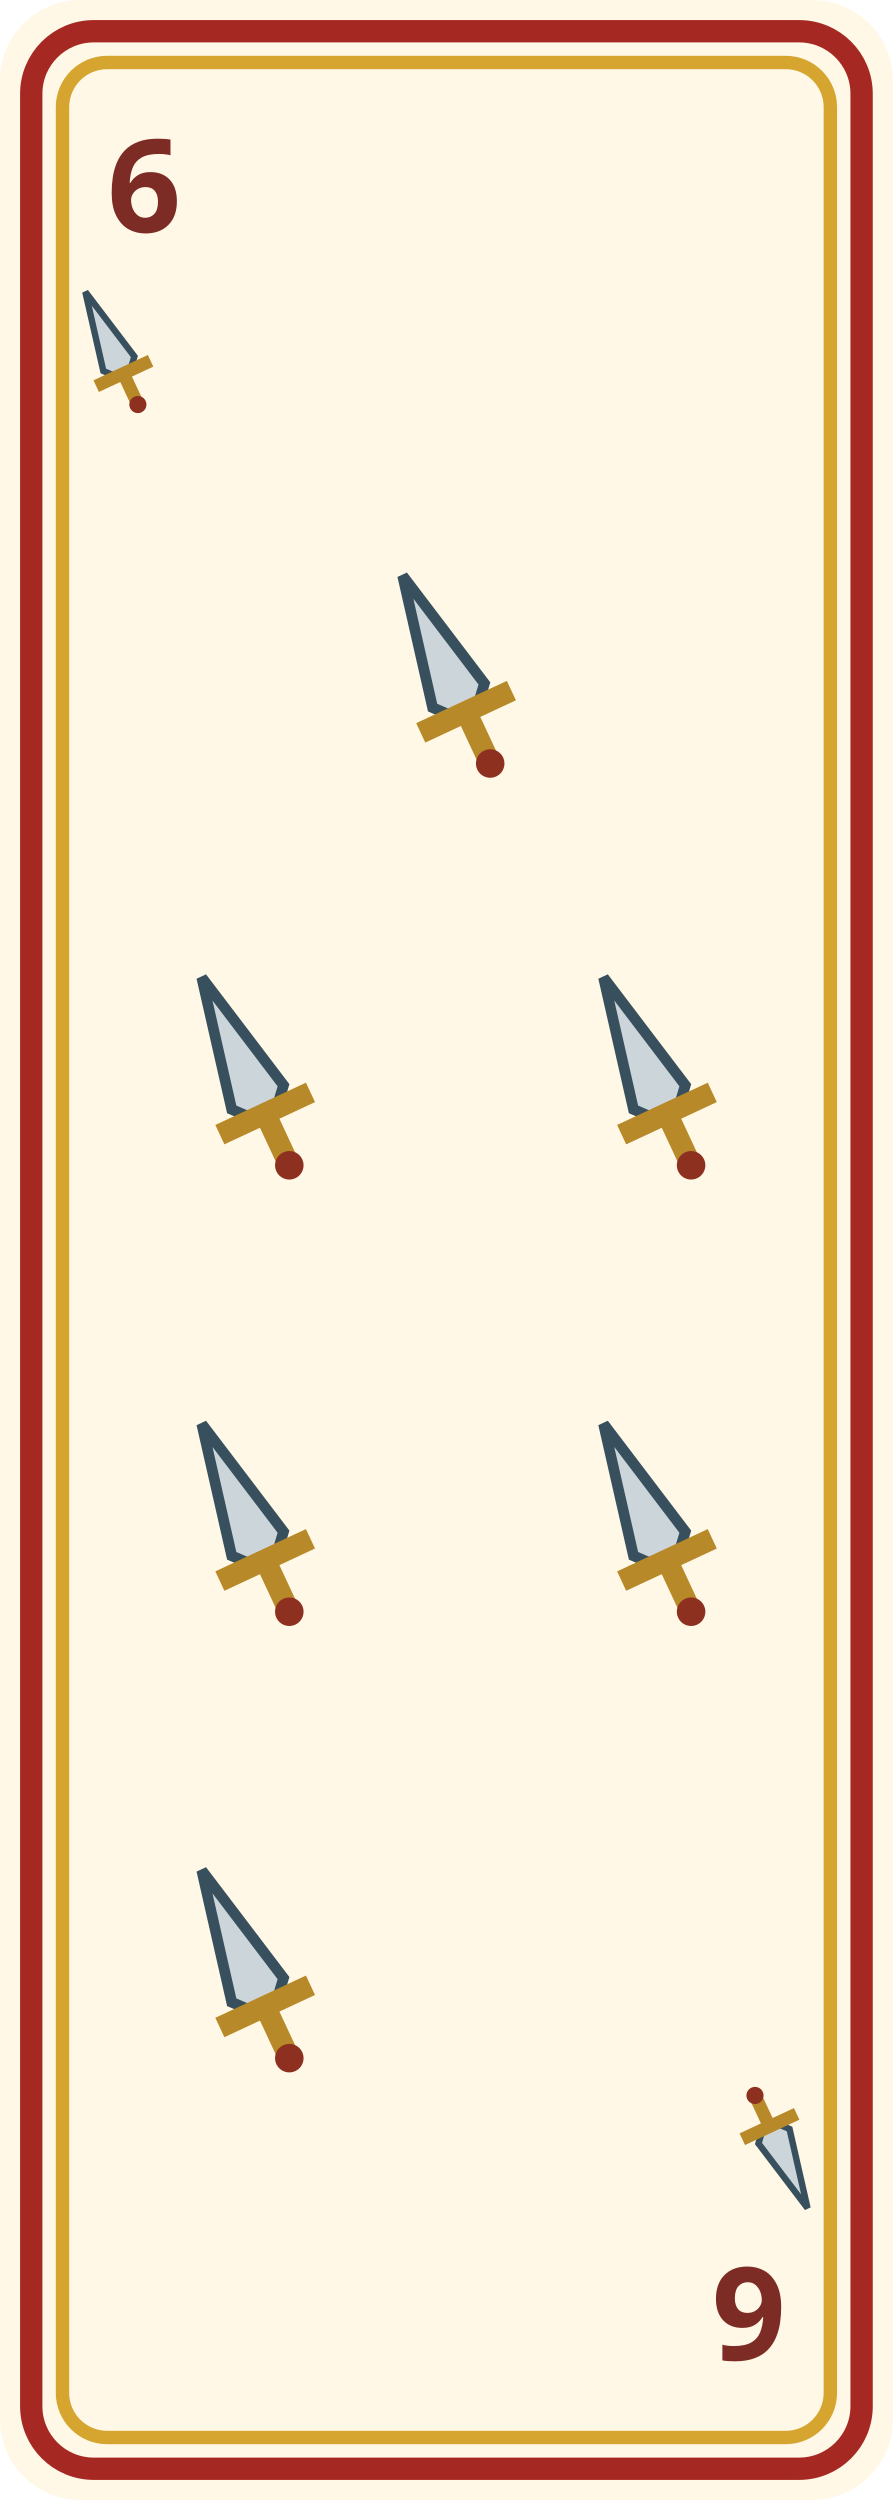
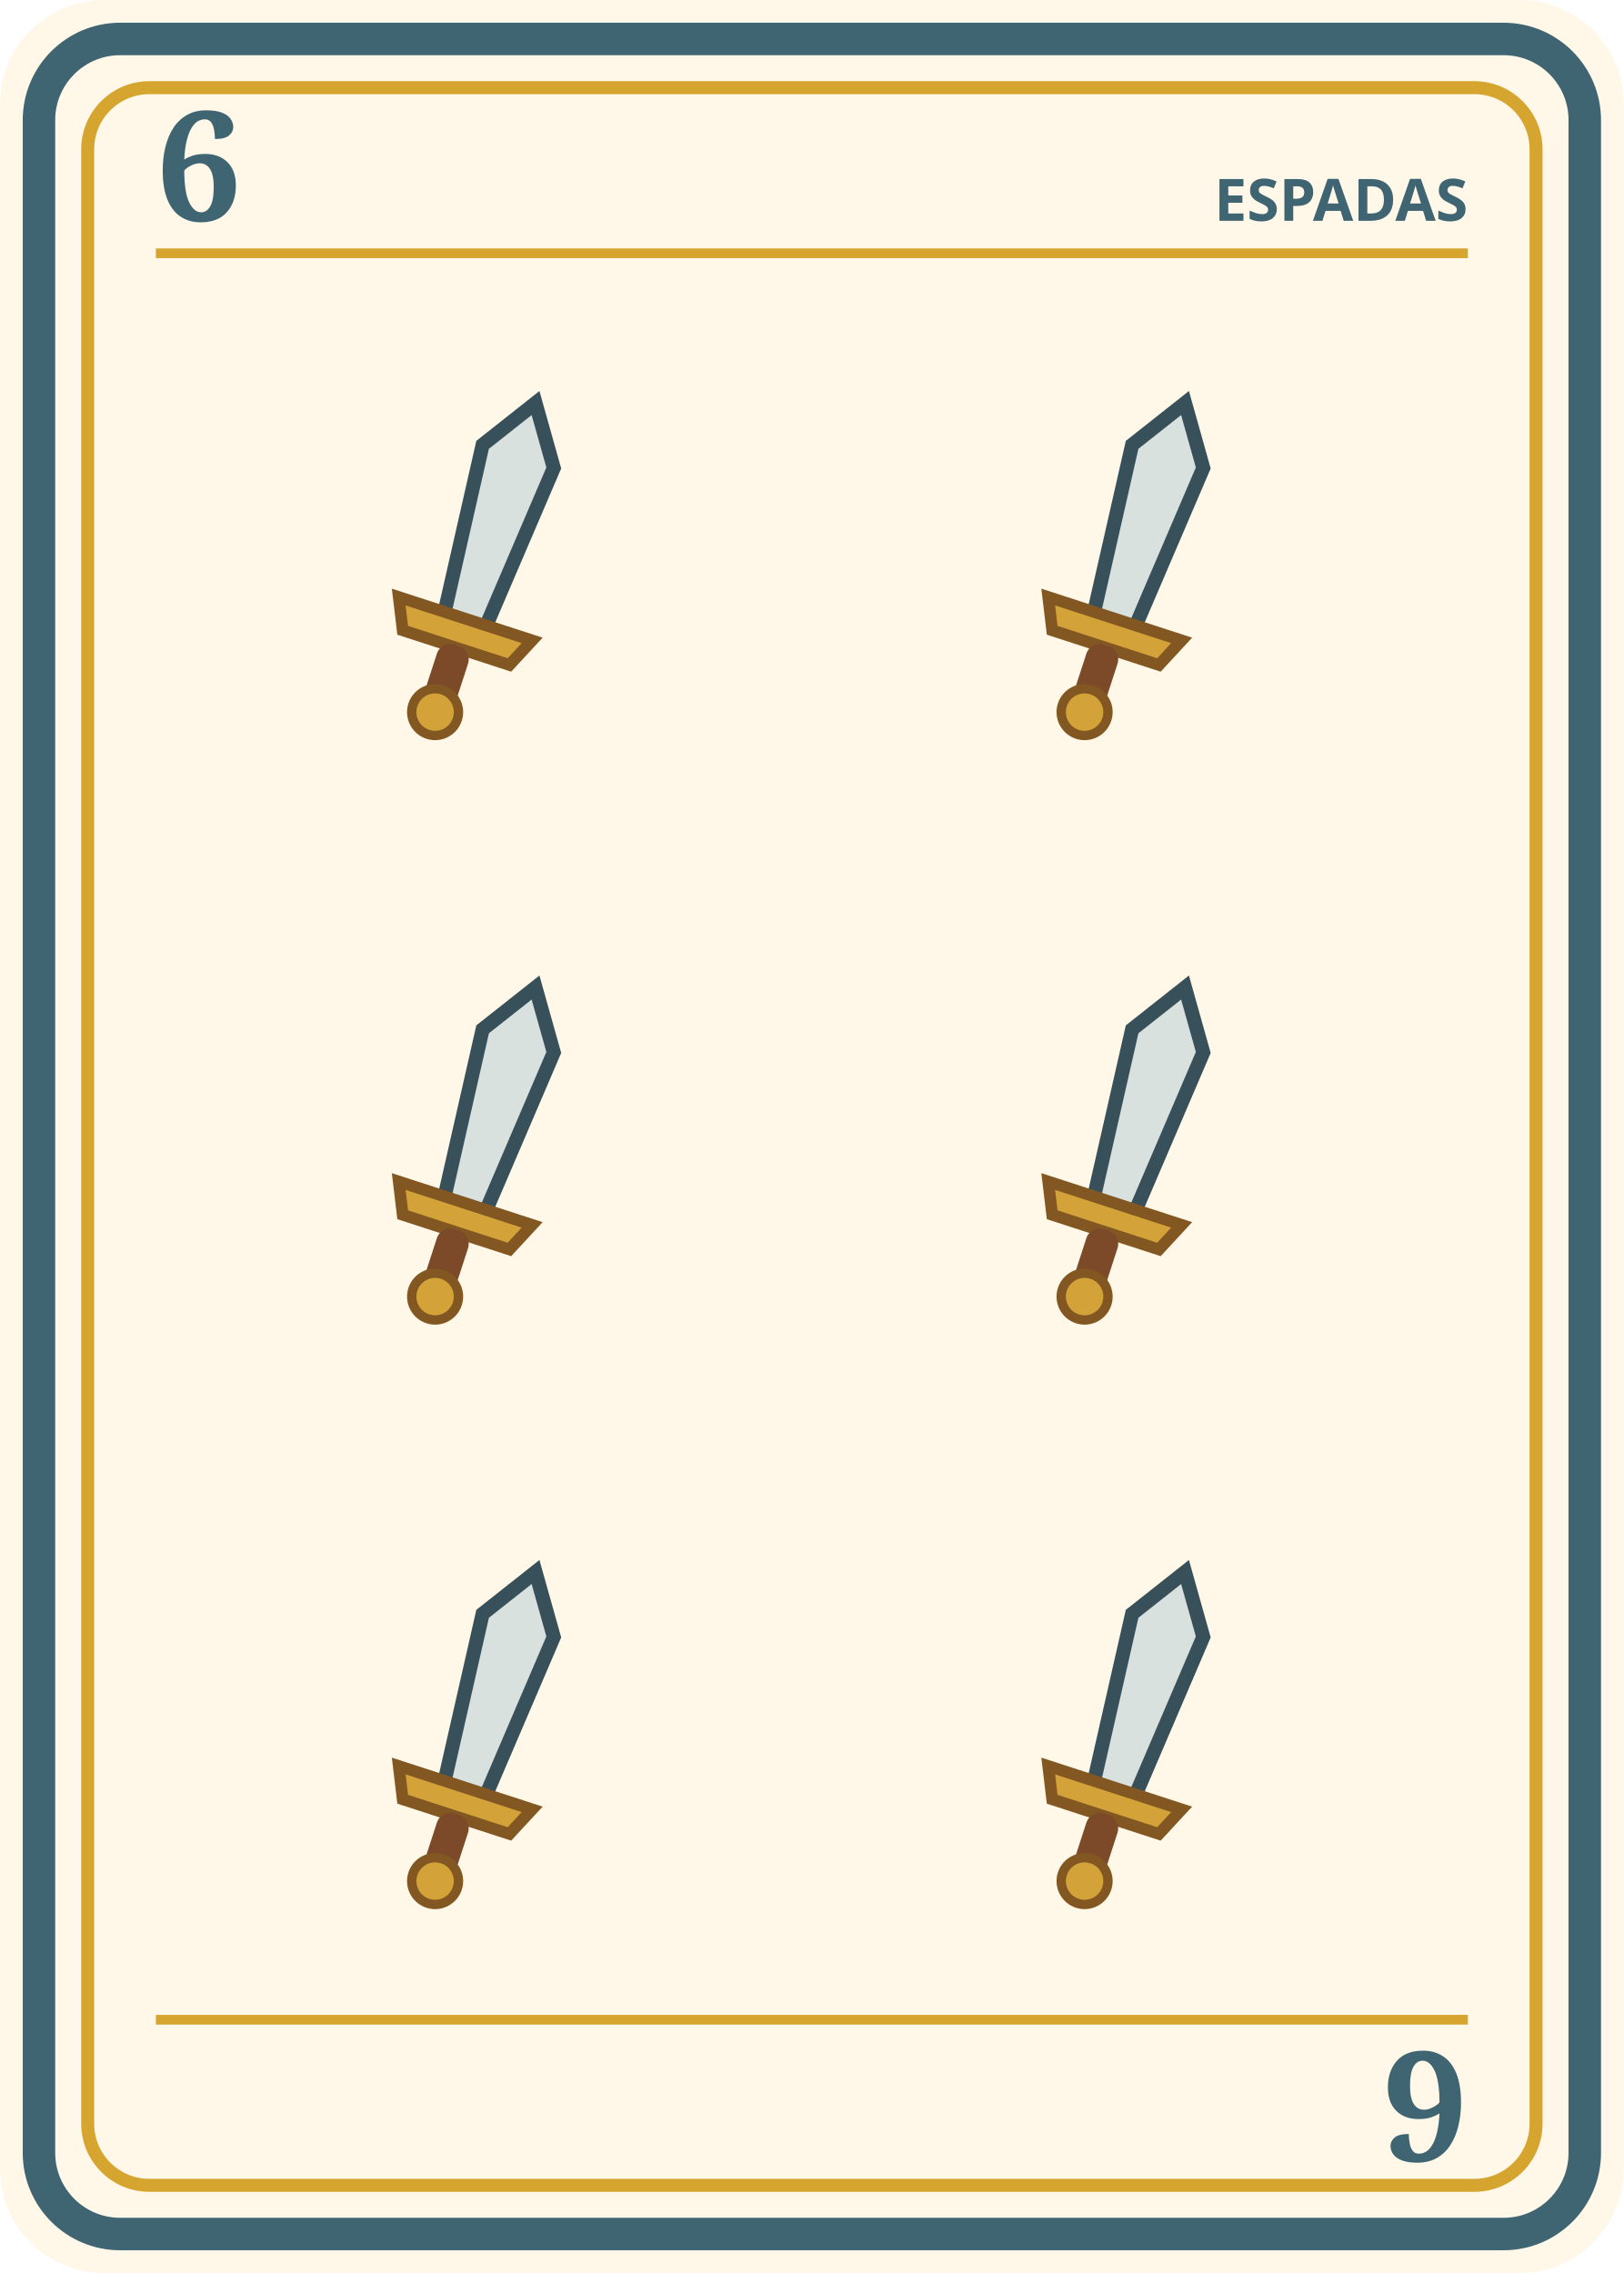
- <svg xmlns="http://www.w3.org/2000/svg" width="200" height="560" viewBox="0 0 200 560">
-   <rect width="200" height="560" rx="18" fill="#fff8e7" />
-   <rect x="7" y="7" width="186" height="546" rx="14" fill="none" stroke="#a52922" stroke-width="5" />
-   <rect x="14" y="14" width="172" height="532" rx="10" fill="none" stroke="#d5a52f" stroke-width="3" />
-   <text x="24" y="52" font-size="29" font-family="sans-serif" font-weight="bold" fill="#7d2c25">6</text>
-   <g transform="translate(25 78) rotate(-25) scale(0.48)">
-     <path d="M0-29L8 8 0 17-8 8Z" fill="#ccd6da" stroke="#38505d" stroke-width="3" />
-     <path d="M-14 13H14M0 13V29" stroke="#b88928" stroke-width="6" />
-     <circle cy="29" r="4" fill="#8e301f" />
+ <svg xmlns="http://www.w3.org/2000/svg" width="500" height="700" viewBox="0 0 500 700">
+   <rect width="500" height="700" rx="32" fill="#fff8e8" />
+   <rect x="12" y="12" width="476" height="676" rx="25" fill="none" stroke="#3f6472" stroke-width="10" />
+   <rect x="27" y="27" width="446" height="646" rx="19" fill="none" stroke="#d5a52f" stroke-width="4" />
+   <path d="M48 78H452M48 622H452" stroke="#d5a52f" stroke-width="3" />
+   <text x="48" y="68" font-size="47" font-family="serif" font-weight="bold" fill="#3f6472">6</text>
+   <text x="452" y="68" text-anchor="end" font-size="18" font-family="sans-serif" font-weight="bold" fill="#3f6472">ESPADAS</text>
+   <g transform="rotate(180 250 350)">
+     <text x="48" y="68" font-size="47" font-family="serif" font-weight="bold" fill="#3f6472">6</text>
  </g>
-   <g transform="translate(100 150) rotate(-25) scale(0.8)">
-     <path d="M0-29L8 8 0 17-8 8Z" fill="#ccd6da" stroke="#38505d" stroke-width="3" />
-     <path d="M-14 13H14M0 13V29" stroke="#b88928" stroke-width="6" />
-     <circle cy="29" r="4" fill="#8e301f" />
+   <g transform="translate(150 170) scale(0.72) rotate(18)">
+     <path d="M0-67L16-43L9 34H-9L-16-43Z" fill="#d9e1df" stroke="#38505a" stroke-width="6" />
+     <path d="M-30 30H30L24 43H-24Z" fill="#d3a239" stroke="#825722" stroke-width="5" />
+     <rect x="-7" y="42" width="14" height="30" rx="6" fill="#7c4929" />
+     <circle cy="72" r="10" fill="#d3a239" stroke="#825722" stroke-width="4" />
  </g>
-   <g transform="translate(55 240) rotate(-25) scale(0.8)">
-     <path d="M0-29L8 8 0 17-8 8Z" fill="#ccd6da" stroke="#38505d" stroke-width="3" />
-     <path d="M-14 13H14M0 13V29" stroke="#b88928" stroke-width="6" />
-     <circle cy="29" r="4" fill="#8e301f" />
+   <g transform="translate(350 170) scale(0.72) rotate(18)">
+     <path d="M0-67L16-43L9 34H-9L-16-43Z" fill="#d9e1df" stroke="#38505a" stroke-width="6" />
+     <path d="M-30 30H30L24 43H-24Z" fill="#d3a239" stroke="#825722" stroke-width="5" />
+     <rect x="-7" y="42" width="14" height="30" rx="6" fill="#7c4929" />
+     <circle cy="72" r="10" fill="#d3a239" stroke="#825722" stroke-width="4" />
  </g>
-   <g transform="translate(145 240) rotate(-25) scale(0.8)">
-     <path d="M0-29L8 8 0 17-8 8Z" fill="#ccd6da" stroke="#38505d" stroke-width="3" />
-     <path d="M-14 13H14M0 13V29" stroke="#b88928" stroke-width="6" />
-     <circle cy="29" r="4" fill="#8e301f" />
+   <g transform="translate(150 350) scale(0.72) rotate(18)">
+     <path d="M0-67L16-43L9 34H-9L-16-43Z" fill="#d9e1df" stroke="#38505a" stroke-width="6" />
+     <path d="M-30 30H30L24 43H-24Z" fill="#d3a239" stroke="#825722" stroke-width="5" />
+     <rect x="-7" y="42" width="14" height="30" rx="6" fill="#7c4929" />
+     <circle cy="72" r="10" fill="#d3a239" stroke="#825722" stroke-width="4" />
  </g>
-   <g transform="translate(55 340) rotate(-25) scale(0.8)">
-     <path d="M0-29L8 8 0 17-8 8Z" fill="#ccd6da" stroke="#38505d" stroke-width="3" />
-     <path d="M-14 13H14M0 13V29" stroke="#b88928" stroke-width="6" />
-     <circle cy="29" r="4" fill="#8e301f" />
+   <g transform="translate(350 350) scale(0.72) rotate(18)">
+     <path d="M0-67L16-43L9 34H-9L-16-43Z" fill="#d9e1df" stroke="#38505a" stroke-width="6" />
+     <path d="M-30 30H30L24 43H-24Z" fill="#d3a239" stroke="#825722" stroke-width="5" />
+     <rect x="-7" y="42" width="14" height="30" rx="6" fill="#7c4929" />
+     <circle cy="72" r="10" fill="#d3a239" stroke="#825722" stroke-width="4" />
  </g>
-   <g transform="translate(145 340) rotate(-25) scale(0.8)">
-     <path d="M0-29L8 8 0 17-8 8Z" fill="#ccd6da" stroke="#38505d" stroke-width="3" />
-     <path d="M-14 13H14M0 13V29" stroke="#b88928" stroke-width="6" />
-     <circle cy="29" r="4" fill="#8e301f" />
+   <g transform="translate(150 530) scale(0.72) rotate(18)">
+     <path d="M0-67L16-43L9 34H-9L-16-43Z" fill="#d9e1df" stroke="#38505a" stroke-width="6" />
+     <path d="M-30 30H30L24 43H-24Z" fill="#d3a239" stroke="#825722" stroke-width="5" />
+     <rect x="-7" y="42" width="14" height="30" rx="6" fill="#7c4929" />
+     <circle cy="72" r="10" fill="#d3a239" stroke="#825722" stroke-width="4" />
  </g>
-   <g transform="translate(55 440) rotate(-25) scale(0.8)">
-     <path d="M0-29L8 8 0 17-8 8Z" fill="#ccd6da" stroke="#38505d" stroke-width="3" />
-     <path d="M-14 13H14M0 13V29" stroke="#b88928" stroke-width="6" />
-     <circle cy="29" r="4" fill="#8e301f" />
-   </g>
-   <g transform="rotate(180 100 280)">
-     <text x="24" y="52" font-size="29" font-family="sans-serif" font-weight="bold" fill="#7d2c25">6</text>
-     <g transform="translate(25 78) rotate(-25) scale(0.48)">
-       <path d="M0-29L8 8 0 17-8 8Z" fill="#ccd6da" stroke="#38505d" stroke-width="3" />
-       <path d="M-14 13H14M0 13V29" stroke="#b88928" stroke-width="6" />
-       <circle cy="29" r="4" fill="#8e301f" />
-     </g>
+   <g transform="translate(350 530) scale(0.72) rotate(18)">
+     <path d="M0-67L16-43L9 34H-9L-16-43Z" fill="#d9e1df" stroke="#38505a" stroke-width="6" />
+     <path d="M-30 30H30L24 43H-24Z" fill="#d3a239" stroke="#825722" stroke-width="5" />
+     <rect x="-7" y="42" width="14" height="30" rx="6" fill="#7c4929" />
+     <circle cy="72" r="10" fill="#d3a239" stroke="#825722" stroke-width="4" />
  </g>
</svg>
